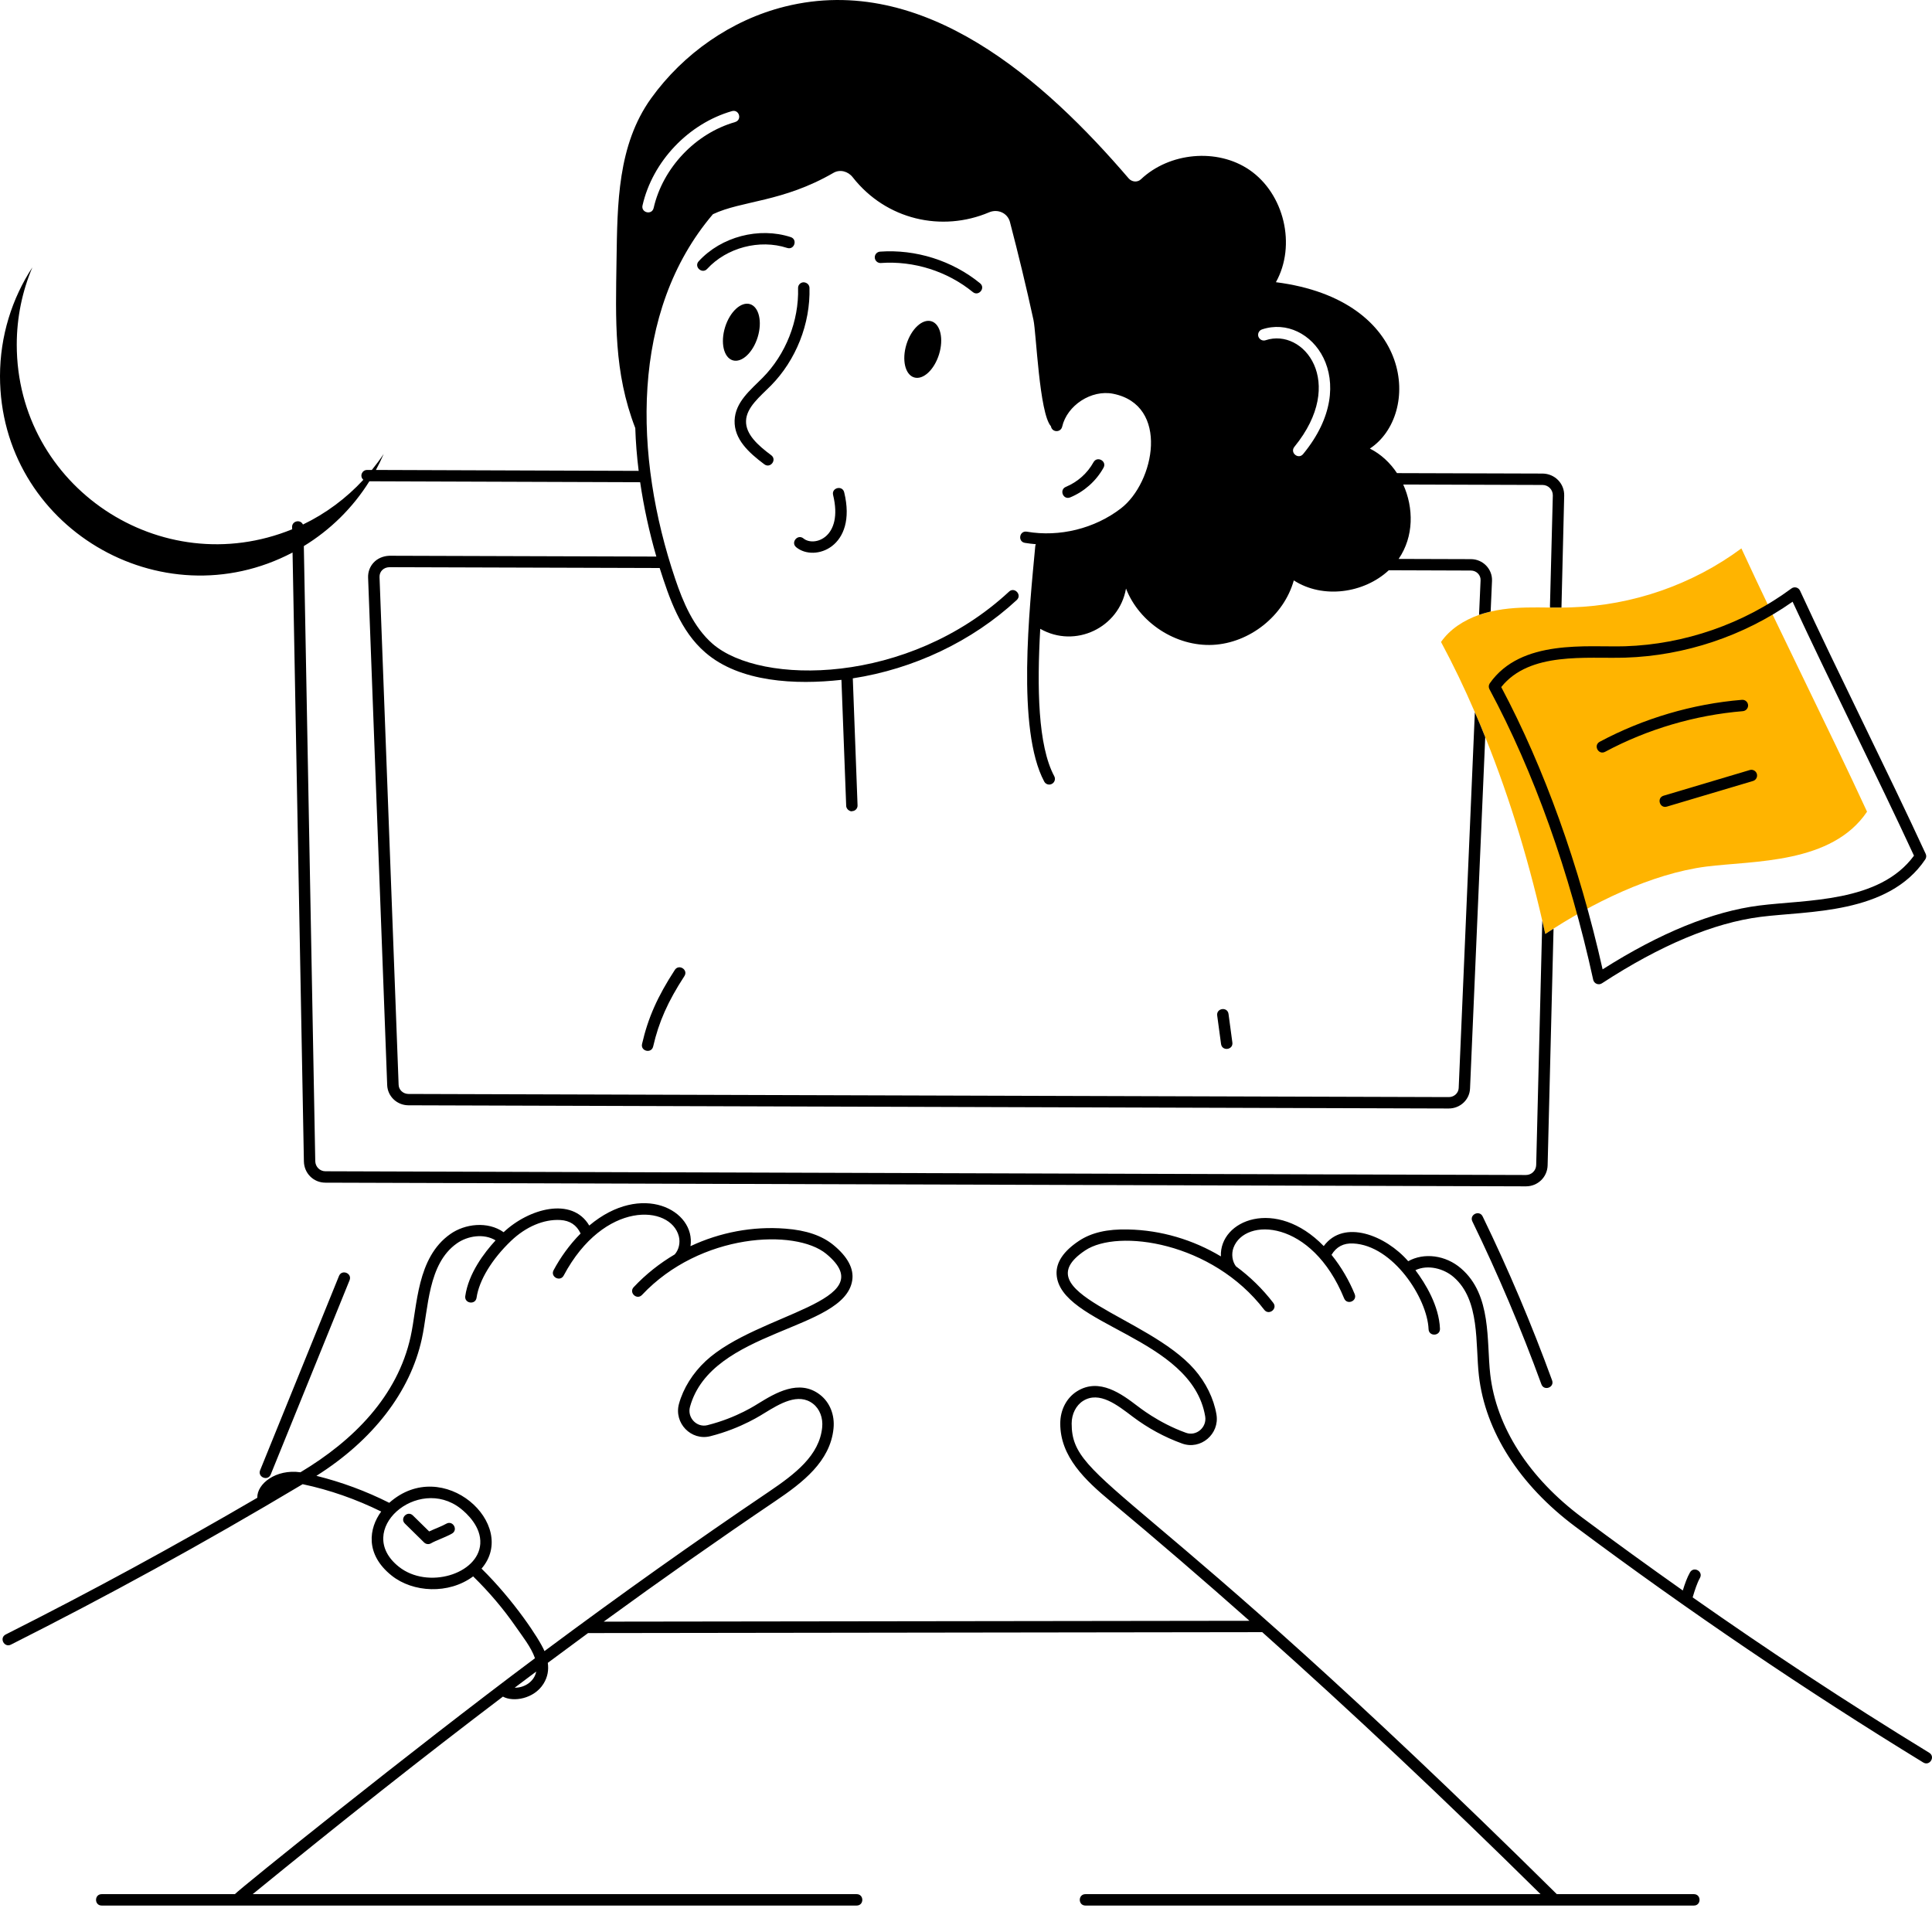
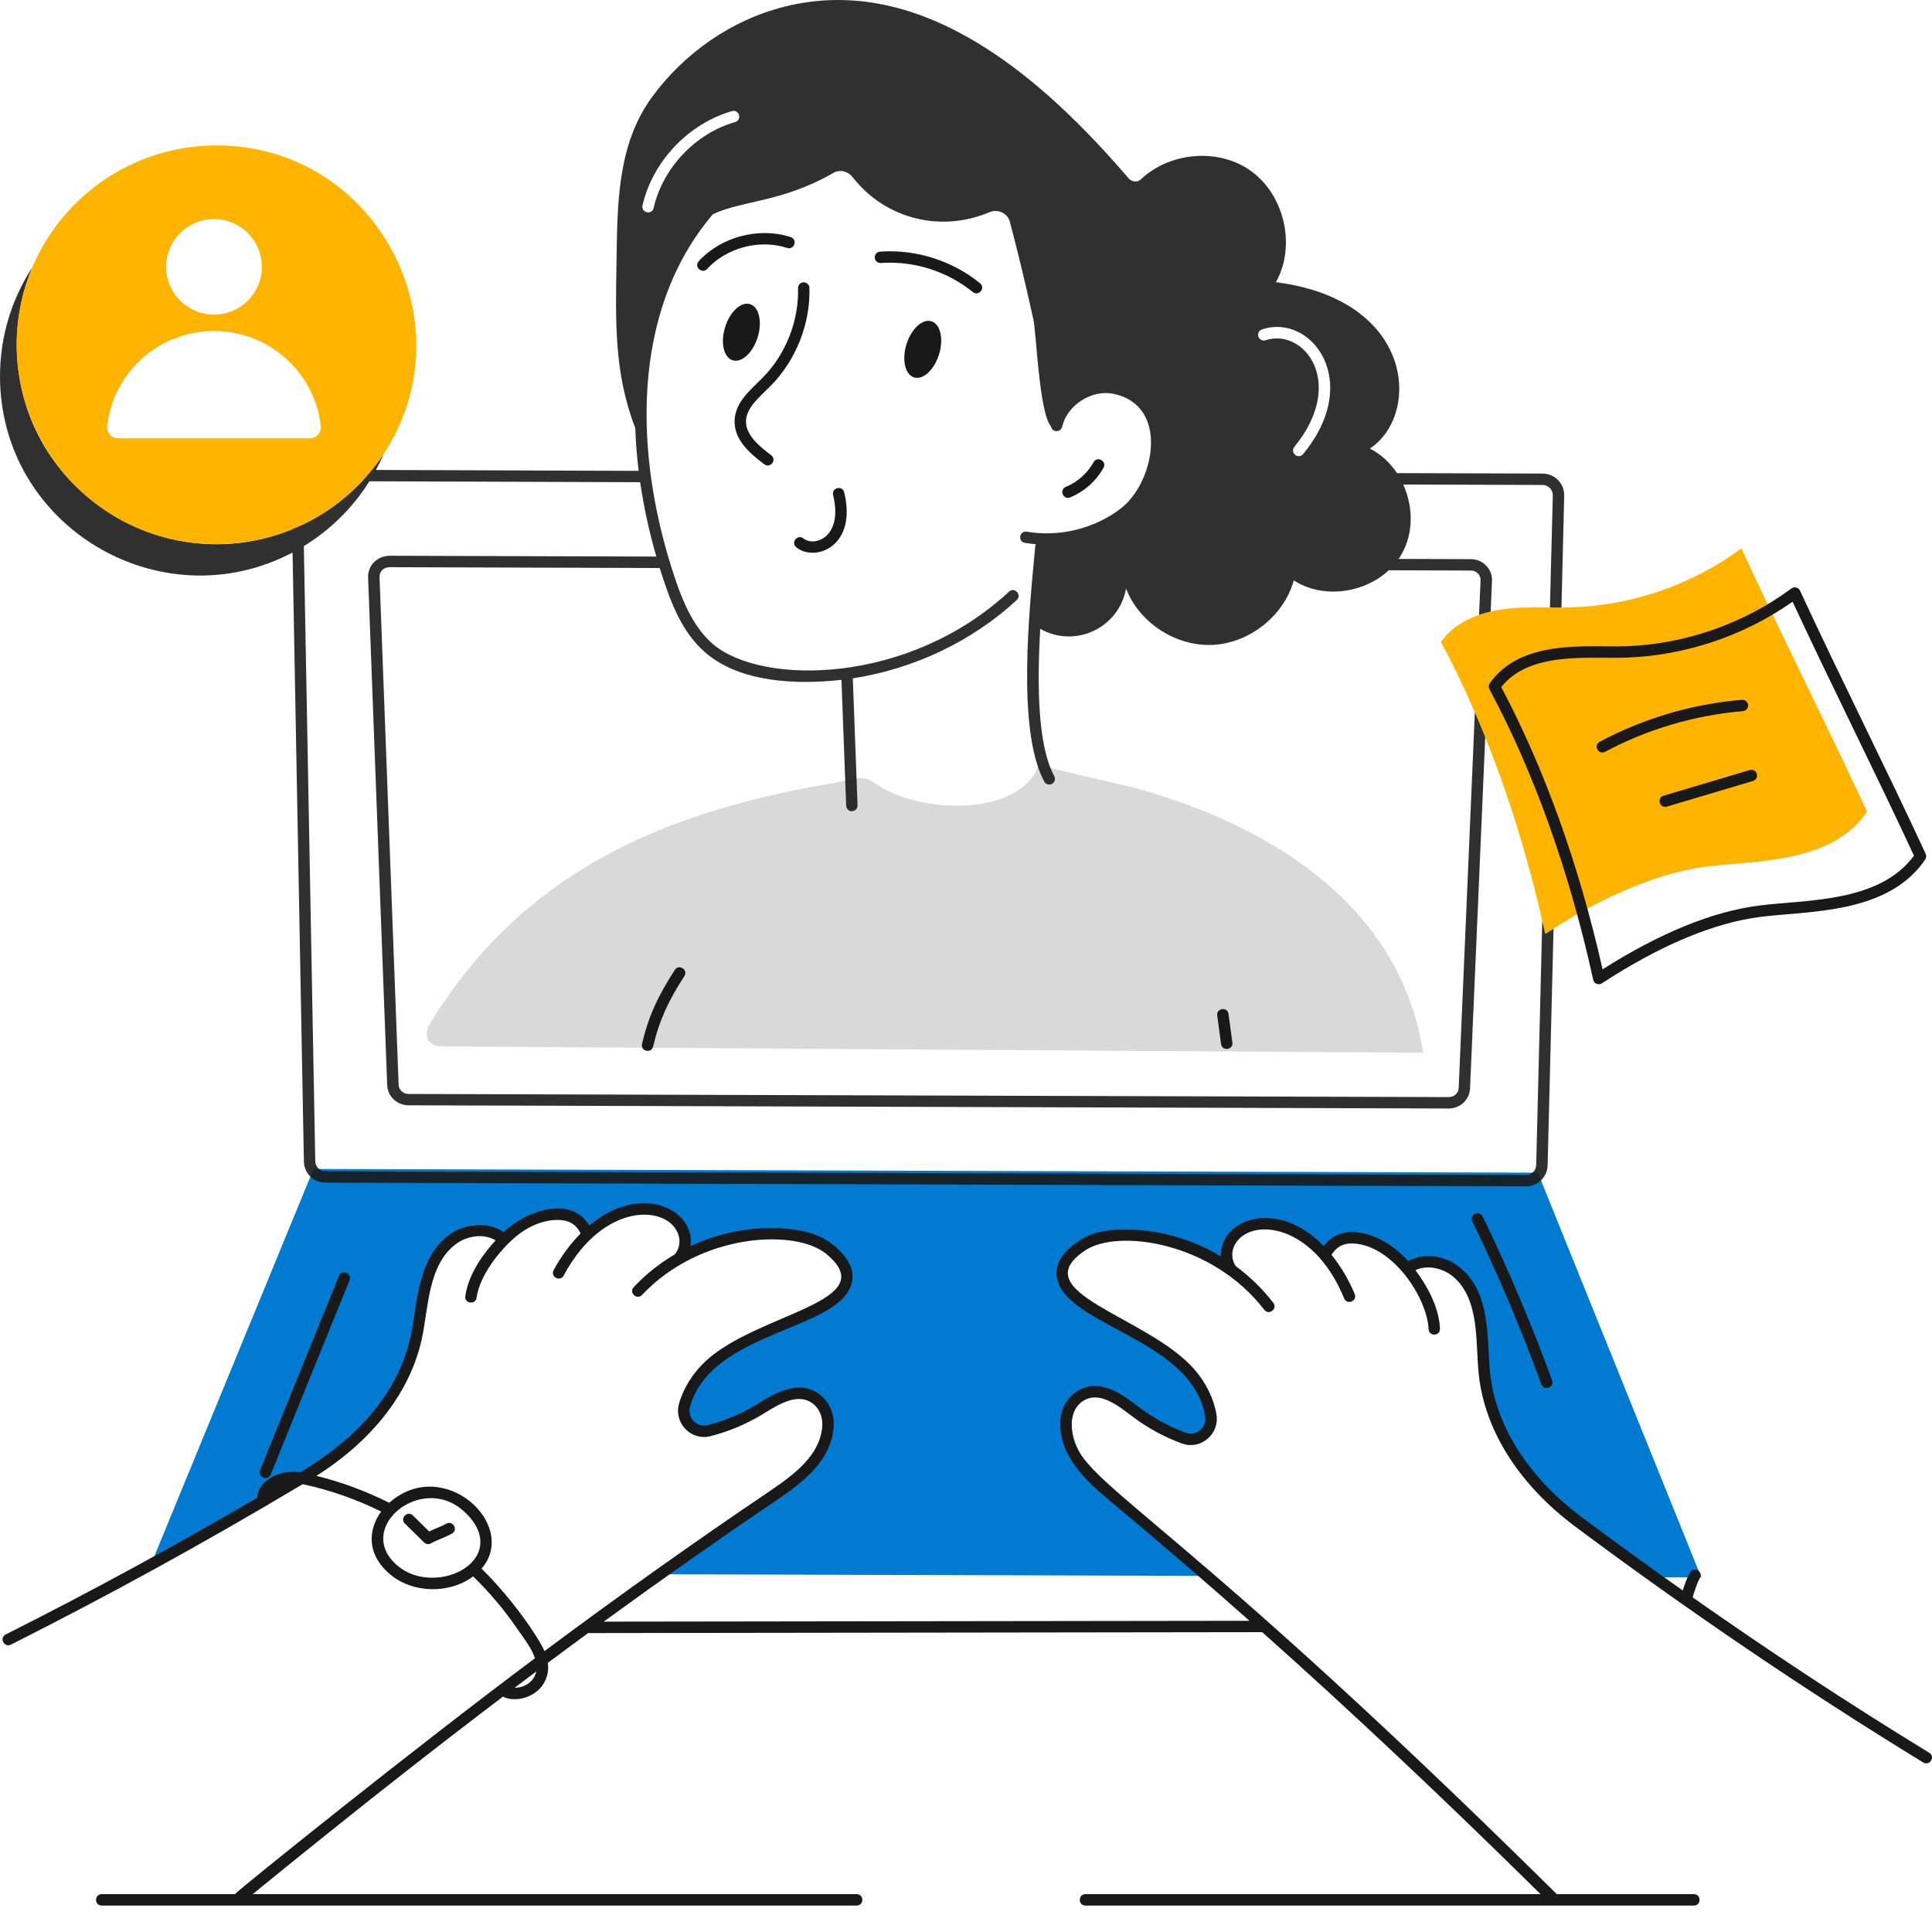
<svg xmlns="http://www.w3.org/2000/svg" width="61" height="61" viewBox="0 0 61 61" fill="none">
-   <path d="M58.949 25.628C57.836 27.281 55.38 27.171 53.879 27.36C52.13 27.584 50.232 28.53 48.79 29.489C48.326 27.384 47.712 25.3 46.895 23.274C46.79 23.011 46.681 22.75 46.567 22.49C46.239 21.727 45.883 20.985 45.498 20.269C45.785 19.858 46.22 19.584 46.7 19.413C47.708 19.071 48.7 19.217 49.622 19.176C51.542 19.117 53.44 18.458 54.982 17.315C56.203 19.965 57.726 22.978 58.949 25.628L58.949 25.628Z" fill="#FFB400" />
-   <path d="M48.94 19.181C49.059 19.181 49.18 19.183 49.301 19.181L49.387 15.651C49.397 15.266 49.092 14.957 48.705 14.952L44.108 14.938C43.892 14.613 43.604 14.341 43.252 14.163C44.861 13.103 44.674 9.47 40.285 8.91C40.934 7.747 40.549 6.118 39.449 5.364C38.425 4.665 36.916 4.815 36.023 5.661C35.914 5.765 35.738 5.748 35.638 5.635C33.003 2.561 29.174 -0.886 24.784 0.207C23.09 0.629 21.576 1.691 20.559 3.103C19.495 4.585 19.493 6.438 19.466 8.218C19.438 10.107 19.376 11.75 20.058 13.516C20.072 13.957 20.108 14.407 20.165 14.867L11.869 14.838C11.957 14.675 12.04 14.506 12.114 14.333C11.997 14.509 11.871 14.677 11.741 14.838H11.591C11.428 14.838 11.346 15.038 11.472 15.149C10.933 15.732 10.289 16.213 9.565 16.561C9.484 16.388 9.218 16.447 9.222 16.642L9.225 16.711C5.081 18.399 0.529 15.364 0.529 10.882C0.529 10.017 0.705 9.192 1.021 8.443C0.378 9.427 0.002 10.607 0 11.873C0 16.631 5.082 19.631 9.237 17.445L9.595 36.67C9.603 37.047 9.899 37.341 10.275 37.341L48.179 37.457C48.553 37.457 48.854 37.166 48.864 36.794L49.051 29.323C48.963 29.377 48.875 29.432 48.79 29.489C48.759 29.349 48.728 29.212 48.695 29.072L48.503 36.784C48.498 36.962 48.355 37.099 48.179 37.099L10.275 36.981C10.099 36.981 9.959 36.841 9.954 36.663L9.593 17.242C10.431 16.73 11.142 16.03 11.662 15.196L20.212 15.225C20.326 16.004 20.497 16.791 20.723 17.573L12.296 17.547C11.868 17.564 11.613 17.883 11.622 18.23L12.225 34.262C12.239 34.615 12.532 34.895 12.893 34.898L45.742 34.999C46.103 34.999 46.4 34.722 46.414 34.369L46.894 23.274C46.79 23.011 46.68 22.75 46.566 22.489L46.056 34.355C46.048 34.514 45.911 34.639 45.744 34.639L12.895 34.54C12.726 34.538 12.591 34.41 12.586 34.251L11.983 18.218C11.978 18.045 12.109 17.913 12.294 17.908L20.828 17.934C21.134 18.893 21.479 19.919 22.265 20.598C23.354 21.547 25.13 21.626 26.567 21.465L26.717 25.44C26.72 25.578 26.879 25.635 26.902 25.611C27.002 25.609 27.081 25.526 27.076 25.426L26.926 21.418C28.843 21.122 30.689 20.255 32.103 18.944C32.279 18.779 32.026 18.518 31.858 18.681C28.672 21.636 24.025 21.648 22.5 20.328C21.892 19.799 21.562 18.998 21.32 18.282C20.011 14.413 19.892 9.836 22.51 6.763C23.422 6.33 24.713 6.386 26.316 5.457C26.52 5.339 26.774 5.407 26.922 5.595C27.976 6.942 29.737 7.337 31.229 6.704C31.5 6.588 31.811 6.723 31.887 7.007C32.155 8.033 32.405 9.065 32.63 10.1C32.718 10.498 32.813 13.051 33.182 13.459C33.214 13.655 33.488 13.666 33.536 13.473C33.692 12.795 34.46 12.297 35.144 12.432C36.937 12.788 36.457 15.234 35.389 16.054C34.562 16.689 33.453 16.964 32.421 16.787C32.183 16.747 32.126 17.1 32.359 17.14C32.474 17.161 32.59 17.171 32.706 17.182C32.697 17.201 32.69 17.22 32.687 17.244C32.505 19.197 32.091 23.038 32.97 24.677C33.015 24.763 33.125 24.798 33.212 24.75C33.3 24.703 33.334 24.594 33.286 24.506C32.768 23.54 32.74 21.698 32.844 19.854C33.951 20.484 35.335 19.817 35.552 18.583C35.973 19.666 37.13 20.418 38.294 20.361C39.456 20.302 40.537 19.444 40.85 18.325C41.763 18.917 43.065 18.735 43.849 18.005L46.441 18.014C46.62 18.014 46.757 18.16 46.747 18.325L46.699 19.413C46.818 19.372 46.942 19.337 47.065 19.308L47.108 18.339C47.123 17.97 46.824 17.654 46.44 17.654L44.16 17.647C44.644 16.941 44.638 16.036 44.305 15.298L48.705 15.312C48.885 15.312 49.032 15.462 49.028 15.644C48.908 20.469 48.94 18.833 48.94 19.18L48.94 19.181ZM23.209 3.855C21.959 4.21 20.928 5.3 20.638 6.566C20.584 6.802 20.235 6.716 20.286 6.488C20.602 5.097 21.738 3.902 23.111 3.508C23.341 3.446 23.439 3.787 23.208 3.854L23.209 3.855ZM41.147 14.333C40.998 14.522 40.715 14.294 40.87 14.106C42.528 12.071 41.163 10.344 39.96 10.742C39.867 10.775 39.767 10.721 39.732 10.629C39.701 10.536 39.751 10.432 39.846 10.401C41.388 9.882 43.05 12.018 41.147 14.333V14.333Z" fill="black" />
-   <path d="M60.913 55.341C58.246 53.71 55.837 52.114 53.443 50.435C53.511 50.205 53.584 49.98 53.672 49.823C53.788 49.616 53.475 49.44 53.358 49.648C53.268 49.807 53.197 50.005 53.132 50.217C52.064 49.463 51.002 48.695 49.956 47.915C48.273 46.66 47.242 45.054 47.052 43.393C46.932 42.347 47.106 40.889 46.133 40.051C45.646 39.626 44.958 39.542 44.462 39.821C43.754 39.006 42.431 38.479 41.795 39.343C40.286 37.789 38.495 38.522 38.548 39.669C37.67 39.143 36.659 38.84 35.623 38.819C34.962 38.801 34.455 38.919 34.063 39.181C33.577 39.505 33.341 39.858 33.36 40.231C33.445 41.849 37.63 42.203 38.052 44.72C38.11 45.068 37.772 45.356 37.447 45.239C36.559 44.92 35.938 44.407 35.904 44.386C35.43 44.026 34.712 43.484 34.006 43.927C33.674 44.135 33.476 44.516 33.476 44.944C33.473 45.991 34.264 46.736 35.073 47.409C36.535 48.628 37.986 49.877 39.45 51.174L19.061 51.201C20.884 49.873 22.674 48.615 24.477 47.396C25.351 46.806 26.212 46.142 26.317 45.104C26.361 44.677 26.202 44.278 25.892 44.038C25.231 43.523 24.463 43.995 23.954 44.306C23.907 44.331 23.287 44.759 22.335 44.998C22 45.082 21.692 44.761 21.785 44.421C22.461 41.959 26.66 42.026 26.908 40.426C26.965 40.058 26.766 39.682 26.316 39.311C25.952 39.012 25.455 38.842 24.799 38.793C23.765 38.711 22.728 38.911 21.801 39.346C21.971 38.214 20.264 37.3 18.605 38.695C18.061 37.774 16.694 38.158 15.901 38.905C15.398 38.549 14.675 38.639 14.217 38.964C13.155 39.71 13.18 41.227 12.966 42.197C12.554 44.081 11.16 45.483 9.486 46.485C8.71 46.375 8.109 46.852 8.124 47.29C5.502 48.821 2.908 50.232 0.181 51.606C-0.034 51.714 0.133 52.033 0.344 51.927C3.359 50.408 6.362 48.769 9.556 46.861C10.412 47.042 11.244 47.335 12.036 47.725C11.651 48.245 11.515 49.068 12.366 49.747C13.037 50.283 14.167 50.346 14.939 49.772C15.441 50.263 15.896 50.798 16.29 51.368C16.484 51.65 16.772 52.008 16.891 52.356C12.987 55.273 7.588 59.619 7.416 59.805H3.211C2.973 59.805 2.973 60.165 3.211 60.165H27.047C27.286 60.165 27.286 59.805 27.047 59.805H7.978C10.797 57.504 13.393 55.453 15.879 53.568C16.202 53.747 16.858 53.644 17.159 53.164C17.296 52.946 17.327 52.722 17.296 52.502C17.722 52.184 18.146 51.871 18.567 51.562L39.853 51.533C42.678 54.052 45.556 56.761 48.641 59.805H34.272C34.033 59.805 34.033 60.165 34.272 60.165H53.482C53.72 60.165 53.72 59.805 53.482 59.805H49.154C35.878 46.678 33.832 46.854 33.836 44.945C33.836 44.645 33.975 44.371 34.197 44.231C34.712 43.909 35.283 44.367 35.761 44.728C36.244 45.092 36.77 45.378 37.325 45.578C37.91 45.788 38.511 45.279 38.408 44.661C38.323 44.158 38.074 43.649 37.705 43.229C36.223 41.546 32.275 40.808 34.263 39.48C35.3 38.788 38.274 39.211 39.916 41.354C40.061 41.543 40.347 41.325 40.202 41.136C39.864 40.695 39.465 40.307 39.022 39.981C38.906 39.825 38.873 39.594 38.945 39.396C39.306 38.427 41.416 38.495 42.439 40.995C42.529 41.215 42.863 41.08 42.772 40.859C42.604 40.448 42.356 40.009 42.041 39.62C42.194 39.365 42.419 39.245 42.725 39.261C43.982 39.319 45.065 40.991 45.105 41.966C45.114 42.206 45.475 42.19 45.465 41.951C45.435 41.226 45.007 40.527 44.69 40.104C45.08 39.918 45.586 40.051 45.897 40.322C46.739 41.048 46.579 42.433 46.694 43.434C46.895 45.194 47.977 46.888 49.74 48.203C53.292 50.853 57.017 53.38 60.724 55.648C60.928 55.772 61.116 55.465 60.913 55.341H60.913ZM12.591 49.466C11.158 48.322 13.189 46.571 14.54 47.627C14.739 47.783 15.199 48.204 15.164 48.743C15.102 49.702 13.5 50.191 12.591 49.466H12.591ZM16.25 53.287C16.478 53.115 16.705 52.945 16.931 52.776C16.867 53.097 16.556 53.292 16.25 53.287ZM15.203 49.528C16.399 48.142 13.995 45.933 12.29 47.449C11.554 47.078 10.783 46.794 9.99 46.597C11.773 45.473 12.953 43.945 13.318 42.274C13.53 41.311 13.506 39.904 14.425 39.258C14.762 39.019 15.279 38.937 15.647 39.163C15.289 39.552 14.793 40.204 14.69 40.922C14.657 41.158 15.013 41.208 15.047 40.973C15.126 40.423 15.534 39.752 16.138 39.176C16.605 38.731 17.169 38.491 17.688 38.52C17.994 38.537 18.205 38.677 18.332 38.946C17.979 39.301 17.688 39.713 17.479 40.105C17.367 40.315 17.686 40.482 17.797 40.274C19.069 37.887 21.175 38.037 21.433 39.034C21.486 39.238 21.432 39.462 21.304 39.606C20.828 39.887 20.39 40.233 20.008 40.64C19.846 40.812 20.107 41.059 20.271 40.885C22.113 38.925 25.116 38.79 26.087 39.588C27.927 41.107 23.927 41.447 22.282 42.972C21.872 43.355 21.572 43.835 21.437 44.326C21.273 44.933 21.821 45.497 22.424 45.347C23.428 45.094 24.095 44.637 24.143 44.612C24.617 44.322 25.207 43.961 25.671 44.322C25.88 44.483 25.99 44.769 25.959 45.068C25.87 45.953 25.112 46.533 24.276 47.099C21.925 48.687 19.599 50.338 17.191 52.131C17.03 51.747 16.215 50.519 15.204 49.527L15.203 49.528Z" fill="black" />
-   <path d="M14.091 48.109C13.95 48.19 13.732 48.267 13.55 48.353L13.037 47.849C12.867 47.682 12.614 47.938 12.784 48.105L13.39 48.701C13.448 48.758 13.537 48.769 13.606 48.729C13.776 48.631 14.073 48.534 14.27 48.421C14.477 48.302 14.297 47.991 14.091 48.109V48.109Z" fill="black" />
-   <path d="M33.791 15.704C34.235 15.52 34.608 15.188 34.842 14.768C34.957 14.56 34.642 14.386 34.526 14.594C34.333 14.943 34.022 15.219 33.653 15.372C33.436 15.462 33.566 15.796 33.791 15.704L33.791 15.704Z" fill="black" />
-   <path d="M24.337 12.178C25.133 11.373 25.59 10.218 25.558 9.087C25.555 8.988 25.472 8.917 25.373 8.913C25.273 8.915 25.195 8.998 25.198 9.097C25.227 10.132 24.809 11.189 24.08 11.926C23.695 12.315 23.213 12.694 23.194 13.278C23.176 13.864 23.635 14.288 24.133 14.66C24.325 14.802 24.54 14.514 24.349 14.372C23.928 14.059 23.541 13.711 23.555 13.289C23.568 12.859 24.005 12.513 24.337 12.178Z" fill="black" />
-   <path d="M27.787 7.945C27.687 7.952 27.613 8.038 27.62 8.137C27.627 8.236 27.715 8.312 27.812 8.304C28.85 8.229 29.909 8.564 30.715 9.221C30.897 9.37 31.129 9.094 30.943 8.943C30.066 8.228 28.915 7.865 27.787 7.945V7.945Z" fill="black" />
-   <path d="M29.409 10.144C29.125 10.057 28.772 10.383 28.62 10.872C28.469 11.361 28.577 11.829 28.861 11.916C29.145 12.004 29.497 11.678 29.649 11.188C29.8 10.699 29.693 10.232 29.409 10.144Z" fill="black" />
-   <path d="M23.922 10.648C24.073 10.158 23.965 9.691 23.682 9.603C23.398 9.516 23.045 9.842 22.893 10.331C22.742 10.821 22.85 11.288 23.134 11.376C23.418 11.463 23.77 11.137 23.922 10.648Z" fill="black" />
-   <path d="M24.853 7.828C25.079 7.902 25.192 7.56 24.965 7.486C23.966 7.16 22.771 7.473 22.061 8.248C21.899 8.424 22.169 8.663 22.327 8.491C22.945 7.817 23.983 7.545 24.853 7.828Z" fill="black" />
-   <path d="M26.304 15.629C26.632 16.976 25.703 17.276 25.369 17.001C25.185 16.85 24.956 17.128 25.14 17.279C25.722 17.756 27.075 17.271 26.654 15.544C26.598 15.313 26.248 15.398 26.304 15.629Z" fill="black" />
-   <path d="M10.703 40.287L8.214 46.419C8.124 46.639 8.458 46.775 8.548 46.554L11.037 40.422C11.126 40.202 10.793 40.066 10.703 40.287Z" fill="black" />
-   <path d="M46.488 38.565C47.298 40.232 48.031 41.962 48.667 43.706C48.748 43.929 49.087 43.807 49.005 43.583C48.365 41.828 47.628 40.087 46.813 38.408C46.709 38.194 46.384 38.35 46.488 38.565V38.565Z" fill="black" />
-   <path d="M21.306 30.625C20.76 31.463 20.46 32.14 20.272 32.96C20.218 33.191 20.569 33.275 20.623 33.04C20.801 32.264 21.087 31.621 21.608 30.82C21.739 30.62 21.436 30.425 21.306 30.624V30.625Z" fill="black" />
-   <path d="M38.431 32.063L38.553 32.963C38.585 33.199 38.942 33.151 38.91 32.915L38.789 32.015C38.757 31.777 38.4 31.828 38.431 32.063Z" fill="black" />
-   <path d="M47.038 21.574C47 21.63 46.995 21.702 47.028 21.762C48.43 24.372 49.562 27.544 50.303 30.935C50.331 31.059 50.474 31.115 50.578 31.047C52.428 29.841 54.114 29.135 55.591 28.948C57.083 28.758 59.62 28.873 60.787 27.135C60.822 27.083 60.828 27.017 60.801 26.96C59.579 24.312 58.05 21.286 56.833 18.649C56.785 18.545 56.653 18.512 56.562 18.58C55.051 19.698 53.185 20.345 51.306 20.405C50.127 20.441 48.028 20.162 47.038 21.574H47.038ZM51.317 20.764C53.196 20.705 55.062 20.079 56.598 18.998C57.783 21.552 59.252 24.471 60.431 27.017C59.338 28.506 57.039 28.401 55.545 28.591C54.073 28.778 52.41 29.456 50.6 30.606C49.861 27.321 48.757 24.247 47.399 21.693C48.3 20.564 50.089 20.803 51.317 20.764Z" fill="black" />
-   <path d="M50.679 23.737C52.015 23.022 53.518 22.579 55.028 22.454C55.127 22.445 55.201 22.359 55.193 22.26C55.184 22.161 55.098 22.088 54.999 22.096C53.44 22.224 51.887 22.683 50.509 23.42C50.299 23.533 50.469 23.849 50.679 23.737V23.737Z" fill="black" />
-   <path d="M52.63 25.467L55.349 24.658C55.444 24.63 55.498 24.529 55.47 24.434C55.441 24.339 55.342 24.284 55.246 24.313L52.526 25.123C52.298 25.191 52.402 25.536 52.63 25.467Z" fill="black" />
+   <path d="M44.927 33.24L13.986 33.04C13.488 33.04 13.343 32.694 13.604 32.271C16.504 27.575 20.857 25.623 26.434 24.704C26.683 24.66 27.005 24.549 27.256 24.573C27.517 24.598 27.638 24.755 27.88 24.892C29.413 25.735 32.266 25.698 32.815 24.119C32.815 24.204 35.623 24.817 35.866 24.884C40.175 26.081 44.243 28.639 44.927 33.24H44.927Z" fill="#D9D9D9" />
+   <path d="M48.556 37.025L9.9 36.908L4.821 49.263C5.528 48.893 8.221 47.807 10.215 46.212C11.79 44.954 13.093 43.242 13.46 41.26C13.59 40.565 13.614 39.815 14.022 39.235C14.428 38.655 15.423 38.43 15.81 39.022C16.076 38.727 16.41 38.576 16.766 38.394C17.551 37.997 18.536 38.27 18.521 39.081C19.223 37.661 21.661 37.924 21.59 39.447C21.593 39.466 21.594 39.484 21.596 39.502C23.466 38.618 25.615 38.976 26.296 39.513C26.512 39.686 26.675 39.945 26.673 40.221C26.673 40.755 26.055 41.275 25.599 41.45C24.871 41.733 24.134 41.901 23.449 42.299C21.186 43.612 21.148 46.081 22.968 45.093C23.425 44.849 23.879 44.604 24.335 44.36C24.749 44.137 25.244 43.912 25.669 44.111C26.12 44.324 26.245 44.942 26.07 45.407C25.897 45.872 25.503 46.215 25.123 46.536C24.1 47.394 22.639 48.509 20.989 49.705L38.182 49.757C35.425 47.41 34.792 46.936 34.235 46.105C33.204 44.556 34.382 43.449 35.569 44.269C36.166 44.678 36.621 45.44 37.354 45.525C37.644 45.556 37.961 45.45 38.122 45.208C38.3 44.94 38.252 44.585 38.149 44.281C37.306 41.798 33.794 41.534 33.599 40.314C33.548 39.998 33.724 39.679 33.976 39.482C34.696 38.922 36.973 38.736 38.766 39.933C38.634 39.451 38.922 38.864 39.371 38.639C39.818 38.413 40.371 38.461 40.825 38.672C41.279 38.885 41.651 39.24 41.976 39.624C42.105 39.31 42.339 39.18 42.677 39.151C43.389 39.091 43.94 39.624 44.409 40.093C44.844 39.641 46.303 39.592 46.668 41.311C46.773 41.8 46.771 42.306 46.821 42.802C46.977 44.321 47.65 45.783 48.705 46.888C49.788 48.024 51.069 48.961 52.407 49.8L53.716 49.805L48.556 37.025L48.556 37.025Z" fill="#007BD1" />
+   <path d="M58.949 25.628C57.836 27.281 55.38 27.171 53.88 27.36C52.13 27.584 50.232 28.53 48.791 29.489C48.326 27.384 47.712 25.3 46.895 23.274C46.79 23.011 46.681 22.75 46.567 22.49C46.239 21.727 45.883 20.985 45.498 20.269C45.785 19.859 46.22 19.584 46.7 19.413C47.709 19.071 48.7 19.217 49.622 19.176C51.542 19.117 53.44 18.458 54.982 17.315C56.203 19.965 57.726 22.978 58.95 25.628L58.949 25.628Z" fill="#FFB400" />
+   <path opacity="0.9" d="M48.94 19.181C49.059 19.181 49.18 19.183 49.301 19.181L49.387 15.651C49.397 15.266 49.092 14.957 48.705 14.952L44.108 14.938C43.892 14.613 43.604 14.341 43.252 14.163C44.861 13.103 44.674 9.47 40.285 8.91C40.934 7.747 40.549 6.118 39.449 5.364C38.425 4.665 36.916 4.815 36.023 5.661C35.914 5.765 35.738 5.748 35.638 5.635C33.003 2.561 29.174 -0.886 24.784 0.207C23.09 0.629 21.576 1.691 20.559 3.103C19.495 4.585 19.493 6.438 19.466 8.218C19.438 10.107 19.376 11.75 20.058 13.516C20.072 13.957 20.108 14.407 20.165 14.867L11.869 14.838C11.957 14.675 12.04 14.506 12.114 14.333C11.997 14.509 11.871 14.677 11.741 14.838H11.591C11.428 14.838 11.346 15.038 11.472 15.149C10.933 15.732 10.289 16.213 9.565 16.561C9.484 16.388 9.218 16.447 9.222 16.642L9.225 16.711C5.081 18.399 0.529 15.364 0.529 10.882C0.529 10.017 0.705 9.192 1.021 8.443C0.378 9.427 0.002 10.607 0 11.873C0 16.631 5.082 19.631 9.237 17.445L9.595 36.67C9.603 37.047 9.899 37.341 10.275 37.341L48.179 37.457C48.553 37.457 48.854 37.166 48.864 36.794L49.051 29.323C48.963 29.377 48.875 29.432 48.79 29.489C48.759 29.349 48.728 29.212 48.695 29.072L48.503 36.784C48.498 36.962 48.355 37.099 48.179 37.099L10.275 36.981C10.099 36.981 9.959 36.841 9.954 36.663L9.593 17.242C10.431 16.73 11.142 16.03 11.662 15.196L20.212 15.225C20.326 16.004 20.497 16.791 20.723 17.573L12.296 17.547C11.868 17.564 11.613 17.883 11.622 18.23L12.225 34.262C12.239 34.615 12.532 34.895 12.893 34.898L45.742 34.999C46.103 34.999 46.4 34.722 46.414 34.369L46.894 23.274C46.79 23.011 46.68 22.75 46.566 22.489L46.056 34.355C46.048 34.514 45.911 34.639 45.744 34.639L12.895 34.54C12.726 34.538 12.591 34.41 12.586 34.251L11.983 18.218C11.978 18.045 12.109 17.913 12.294 17.908L20.828 17.934C21.134 18.893 21.479 19.919 22.265 20.598C23.354 21.547 25.13 21.626 26.567 21.465L26.717 25.44C26.72 25.578 26.879 25.635 26.902 25.611C27.002 25.609 27.081 25.526 27.076 25.426L26.926 21.418C28.843 21.122 30.689 20.255 32.103 18.944C32.279 18.779 32.026 18.518 31.858 18.681C28.672 21.636 24.025 21.648 22.5 20.328C21.892 19.799 21.562 18.998 21.32 18.282C20.011 14.413 19.892 9.836 22.51 6.763C23.422 6.33 24.713 6.386 26.316 5.457C26.52 5.339 26.774 5.407 26.922 5.595C27.976 6.942 29.737 7.337 31.229 6.704C31.5 6.588 31.811 6.723 31.887 7.007C32.155 8.033 32.405 9.065 32.63 10.1C32.718 10.498 32.813 13.051 33.182 13.459C33.214 13.655 33.488 13.666 33.536 13.473C33.692 12.795 34.46 12.297 35.144 12.432C36.937 12.788 36.457 15.234 35.389 16.054C34.562 16.689 33.453 16.964 32.421 16.787C32.183 16.747 32.126 17.1 32.359 17.14C32.474 17.161 32.59 17.171 32.706 17.182C32.697 17.201 32.69 17.22 32.687 17.244C32.505 19.197 32.091 23.038 32.97 24.677C33.015 24.763 33.125 24.798 33.212 24.75C33.3 24.703 33.334 24.594 33.286 24.506C32.768 23.54 32.74 21.698 32.844 19.854C33.951 20.484 35.335 19.817 35.552 18.583C35.973 19.666 37.13 20.418 38.294 20.361C39.456 20.302 40.537 19.444 40.85 18.325C41.763 18.917 43.065 18.735 43.849 18.005L46.441 18.014C46.62 18.014 46.757 18.16 46.747 18.325L46.699 19.413C46.818 19.372 46.942 19.337 47.065 19.308L47.108 18.339C47.123 17.97 46.824 17.654 46.44 17.654L44.16 17.647C44.644 16.941 44.638 16.036 44.305 15.298L48.705 15.312C48.885 15.312 49.032 15.462 49.028 15.644C48.908 20.469 48.94 18.833 48.94 19.18L48.94 19.181ZM23.209 3.855C21.959 4.21 20.928 5.3 20.638 6.566C20.584 6.802 20.235 6.716 20.286 6.488C20.602 5.097 21.738 3.902 23.111 3.508C23.341 3.446 23.439 3.787 23.208 3.854L23.209 3.855ZM41.147 14.333C40.998 14.522 40.715 14.294 40.87 14.106C42.528 12.071 41.163 10.344 39.96 10.742C39.867 10.775 39.767 10.721 39.732 10.629C39.701 10.536 39.751 10.432 39.846 10.401C41.388 9.882 43.05 12.018 41.147 14.333V14.333Z" fill="#191919" />
+   <path d="M60.913 55.341C58.246 53.71 55.837 52.114 53.443 50.435C53.511 50.205 53.584 49.98 53.672 49.823C53.788 49.616 53.475 49.44 53.358 49.648C53.268 49.807 53.198 50.005 53.132 50.217C52.064 49.463 51.002 48.695 49.957 47.915C48.273 46.66 47.242 45.054 47.052 43.393C46.932 42.347 47.106 40.889 46.134 40.051C45.647 39.626 44.958 39.542 44.462 39.821C43.755 39.006 42.431 38.479 41.795 39.343C40.286 37.789 38.495 38.522 38.549 39.669C37.67 39.143 36.659 38.84 35.623 38.819C34.962 38.801 34.456 38.919 34.063 39.181C33.577 39.505 33.341 39.858 33.361 40.231C33.445 41.849 37.63 42.203 38.052 44.72C38.11 45.068 37.772 45.356 37.447 45.239C36.56 44.92 35.938 44.407 35.905 44.386C35.43 44.026 34.713 43.484 34.006 43.927C33.674 44.135 33.476 44.516 33.476 44.944C33.473 45.991 34.264 46.736 35.073 47.409C36.535 48.628 37.987 49.877 39.45 51.174L19.061 51.201C20.884 49.873 22.674 48.615 24.477 47.396C25.351 46.806 26.213 46.142 26.317 45.104C26.361 44.677 26.202 44.278 25.892 44.038C25.232 43.524 24.463 43.995 23.954 44.306C23.907 44.331 23.288 44.759 22.336 44.998C22.001 45.082 21.693 44.761 21.785 44.421C22.462 41.959 26.66 42.026 26.908 40.426C26.965 40.058 26.766 39.682 26.316 39.311C25.952 39.012 25.456 38.842 24.799 38.793C23.765 38.711 22.729 38.911 21.801 39.346C21.971 38.214 20.264 37.3 18.605 38.695C18.061 37.774 16.694 38.158 15.901 38.905C15.398 38.549 14.675 38.639 14.218 38.964C13.156 39.71 13.18 41.227 12.966 42.197C12.554 44.081 11.16 45.483 9.486 46.485C8.71 46.375 8.11 46.852 8.125 47.29C5.502 48.821 2.908 50.232 0.181 51.606C-0.034 51.714 0.133 52.033 0.344 51.927C3.359 50.408 6.362 48.769 9.557 46.861C10.412 47.042 11.244 47.335 12.036 47.725C11.651 48.245 11.515 49.068 12.366 49.747C13.037 50.283 14.167 50.347 14.939 49.772C15.441 50.263 15.897 50.798 16.29 51.368C16.484 51.65 16.773 52.008 16.891 52.356C12.988 55.273 7.588 59.619 7.416 59.805H3.212C2.973 59.805 2.973 60.165 3.212 60.165H27.048C27.286 60.165 27.286 59.805 27.048 59.805H7.978C10.797 57.504 13.394 55.453 15.88 53.568C16.203 53.747 16.859 53.644 17.159 53.164C17.296 52.946 17.327 52.722 17.296 52.502C17.723 52.184 18.146 51.871 18.568 51.562L39.853 51.533C42.679 54.052 45.556 56.761 48.641 59.805H34.272C34.033 59.805 34.033 60.165 34.272 60.165H53.482C53.721 60.165 53.721 59.805 53.482 59.805H49.154C35.878 46.678 33.832 46.854 33.836 44.945C33.836 44.645 33.975 44.371 34.198 44.232C34.713 43.909 35.283 44.367 35.761 44.728C36.244 45.092 36.77 45.378 37.325 45.578C37.91 45.788 38.511 45.279 38.408 44.661C38.323 44.158 38.074 43.649 37.705 43.229C36.223 41.546 32.275 40.808 34.263 39.48C35.3 38.788 38.274 39.211 39.916 41.354C40.061 41.543 40.347 41.325 40.203 41.136C39.865 40.695 39.465 40.307 39.022 39.981C38.906 39.825 38.874 39.594 38.945 39.396C39.306 38.427 41.416 38.496 42.439 40.995C42.529 41.215 42.863 41.08 42.773 40.859C42.604 40.448 42.357 40.009 42.041 39.62C42.195 39.365 42.42 39.245 42.725 39.261C43.983 39.319 45.065 40.991 45.105 41.966C45.114 42.206 45.475 42.19 45.465 41.951C45.435 41.226 45.007 40.527 44.69 40.104C45.08 39.918 45.586 40.051 45.897 40.322C46.739 41.048 46.579 42.433 46.694 43.434C46.895 45.194 47.977 46.888 49.741 48.203C53.292 50.853 57.017 53.38 60.724 55.648C60.928 55.772 61.116 55.465 60.913 55.341H60.913ZM12.591 49.466C11.158 48.322 13.189 46.571 14.54 47.627C14.739 47.783 15.199 48.204 15.165 48.743C15.103 49.702 13.5 50.191 12.591 49.466H12.591ZM16.25 53.287C16.478 53.115 16.705 52.945 16.931 52.776C16.867 53.097 16.557 53.292 16.25 53.287ZM15.204 49.528C16.399 48.142 13.995 45.933 12.29 47.449C11.554 47.078 10.783 46.794 9.991 46.597C11.773 45.473 12.953 43.945 13.318 42.274C13.53 41.311 13.506 39.904 14.426 39.258C14.762 39.019 15.28 38.937 15.648 39.163C15.289 39.552 14.793 40.204 14.691 40.922C14.657 41.158 15.014 41.208 15.047 40.973C15.126 40.423 15.534 39.752 16.138 39.176C16.605 38.731 17.169 38.491 17.688 38.52C17.994 38.537 18.205 38.677 18.332 38.946C17.979 39.301 17.689 39.713 17.479 40.105C17.368 40.315 17.686 40.483 17.798 40.274C19.069 37.887 21.175 38.037 21.434 39.034C21.486 39.238 21.432 39.462 21.304 39.606C20.828 39.887 20.39 40.233 20.009 40.64C19.846 40.812 20.108 41.059 20.271 40.886C22.114 38.925 25.116 38.79 26.087 39.589C27.927 41.107 23.927 41.447 22.283 42.972C21.872 43.355 21.572 43.835 21.437 44.326C21.273 44.933 21.821 45.497 22.424 45.347C23.429 45.094 24.096 44.637 24.143 44.612C24.618 44.322 25.207 43.961 25.672 44.322C25.88 44.483 25.99 44.769 25.959 45.068C25.87 45.953 25.112 46.533 24.276 47.099C21.925 48.687 19.6 50.338 17.191 52.131C17.03 51.747 16.215 50.519 15.204 49.527L15.204 49.528Z" fill="#191919" />
+   <path d="M14.091 48.109C13.95 48.19 13.732 48.267 13.55 48.353L13.037 47.849C12.867 47.682 12.614 47.938 12.784 48.105L13.39 48.701C13.448 48.758 13.537 48.769 13.606 48.729C13.776 48.631 14.073 48.534 14.27 48.421C14.477 48.302 14.297 47.991 14.091 48.109V48.109Z" fill="#191919" />
+   <path d="M33.791 15.704C34.235 15.52 34.609 15.188 34.842 14.768C34.957 14.56 34.642 14.386 34.527 14.594C34.333 14.943 34.023 15.219 33.653 15.372C33.436 15.462 33.566 15.796 33.791 15.704L33.791 15.704Z" fill="#191919" />
+   <path d="M24.336 12.178C25.133 11.373 25.589 10.218 25.557 9.087C25.555 8.988 25.471 8.917 25.372 8.913C25.273 8.915 25.194 8.998 25.197 9.097C25.226 10.132 24.809 11.189 24.08 11.926C23.695 12.315 23.212 12.694 23.194 13.278C23.175 13.864 23.634 14.288 24.133 14.66C24.324 14.802 24.539 14.514 24.348 14.372C23.928 14.059 23.541 13.711 23.554 13.289C23.567 12.859 24.005 12.514 24.336 12.178Z" fill="#191919" />
+   <path d="M27.787 7.945C27.687 7.952 27.612 8.038 27.62 8.137C27.627 8.236 27.714 8.312 27.812 8.304C28.85 8.229 29.908 8.564 30.715 9.221C30.897 9.37 31.129 9.094 30.943 8.943C30.066 8.228 28.914 7.865 27.787 7.945V7.945Z" fill="#191919" />
+   <path d="M29.409 10.144C29.125 10.057 28.772 10.383 28.62 10.872C28.469 11.361 28.577 11.829 28.861 11.916C29.145 12.004 29.497 11.678 29.649 11.188C29.8 10.699 29.693 10.232 29.409 10.144Z" fill="#191919" />
+   <path d="M23.922 10.648C24.074 10.158 23.966 9.691 23.682 9.603C23.398 9.516 23.045 9.842 22.894 10.331C22.742 10.821 22.85 11.288 23.134 11.376C23.418 11.463 23.771 11.137 23.922 10.648Z" fill="#191919" />
+   <path d="M24.853 7.828C25.079 7.902 25.192 7.56 24.965 7.486C23.965 7.16 22.771 7.473 22.061 8.248C21.899 8.424 22.169 8.663 22.327 8.491C22.944 7.817 23.983 7.545 24.853 7.828Z" fill="#191919" />
+   <path d="M26.304 15.629C26.631 16.977 25.703 17.276 25.369 17.001C25.185 16.85 24.956 17.128 25.14 17.279C25.721 17.756 27.074 17.271 26.654 15.544C26.598 15.313 26.247 15.398 26.304 15.629Z" fill="#191919" />
+   <path d="M10.702 40.287L8.213 46.419C8.124 46.639 8.458 46.775 8.547 46.554L11.036 40.422C11.126 40.202 10.792 40.066 10.702 40.287Z" fill="#191919" />
+   <path d="M46.488 38.565C47.298 40.232 48.031 41.962 48.666 43.706C48.748 43.929 49.087 43.807 49.005 43.583C48.365 41.828 47.627 40.087 46.812 38.408C46.709 38.194 46.384 38.35 46.488 38.565V38.565Z" fill="#191919" />
+   <path d="M21.306 30.625C20.759 31.463 20.459 32.14 20.271 32.96C20.218 33.191 20.569 33.275 20.622 33.04C20.801 32.264 21.086 31.621 21.608 30.82C21.738 30.62 21.435 30.425 21.306 30.624V30.625Z" fill="#191919" />
+   <path d="M38.432 32.063L38.553 32.963C38.585 33.199 38.942 33.151 38.91 32.915L38.789 32.015C38.757 31.777 38.4 31.828 38.432 32.063Z" fill="#191919" />
+   <path d="M47.038 21.574C46.999 21.63 46.995 21.702 47.027 21.762C48.429 24.372 49.562 27.544 50.303 30.935C50.331 31.059 50.474 31.115 50.578 31.047C52.427 29.841 54.114 29.135 55.59 28.948C57.083 28.758 59.619 28.873 60.787 27.135C60.822 27.083 60.827 27.017 60.801 26.96C59.578 24.312 58.05 21.286 56.833 18.649C56.785 18.545 56.653 18.512 56.562 18.58C55.051 19.698 53.185 20.346 51.305 20.405C50.127 20.441 48.028 20.162 47.038 21.574H47.038ZM51.317 20.764C53.195 20.705 55.062 20.079 56.598 18.998C57.783 21.552 59.252 24.471 60.431 27.017C59.338 28.506 57.039 28.401 55.545 28.591C54.073 28.778 52.41 29.456 50.599 30.606C49.86 27.321 48.757 24.247 47.399 21.693C48.3 20.564 50.089 20.803 51.317 20.764Z" fill="#191919" />
+   <path d="M50.679 23.737C52.015 23.022 53.518 22.579 55.028 22.454C55.127 22.445 55.201 22.359 55.193 22.26C55.184 22.161 55.098 22.088 54.999 22.096C53.44 22.224 51.887 22.683 50.509 23.42C50.299 23.533 50.469 23.849 50.679 23.737V23.737Z" fill="#191919" />
+   <path d="M52.63 25.467L55.349 24.658C55.444 24.63 55.499 24.529 55.47 24.434C55.442 24.339 55.342 24.284 55.246 24.313L52.527 25.123C52.298 25.191 52.402 25.536 52.63 25.467Z" fill="#191919" />
+   <path d="M6.837 4.592C4.221 4.592 1.977 6.181 1.021 8.443C-0.719 12.592 2.328 17.18 6.835 17.18C9.045 17.18 10.986 16.048 12.113 14.335C14.832 10.197 11.865 4.592 6.837 4.592L6.837 4.592ZM6.758 6.917C7.591 6.917 8.269 7.593 8.269 8.427C8.269 9.261 7.591 9.934 6.758 9.934C5.924 9.934 5.245 9.258 5.245 8.427C5.245 7.595 5.922 6.917 6.758 6.917ZM9.785 13.839H3.728C3.524 13.839 3.361 13.661 3.383 13.458C3.572 11.765 5.011 10.452 6.758 10.452C8.504 10.452 9.941 11.765 10.131 13.458C10.155 13.661 9.989 13.839 9.785 13.839H9.785Z" fill="#FFB400" />
</svg>
